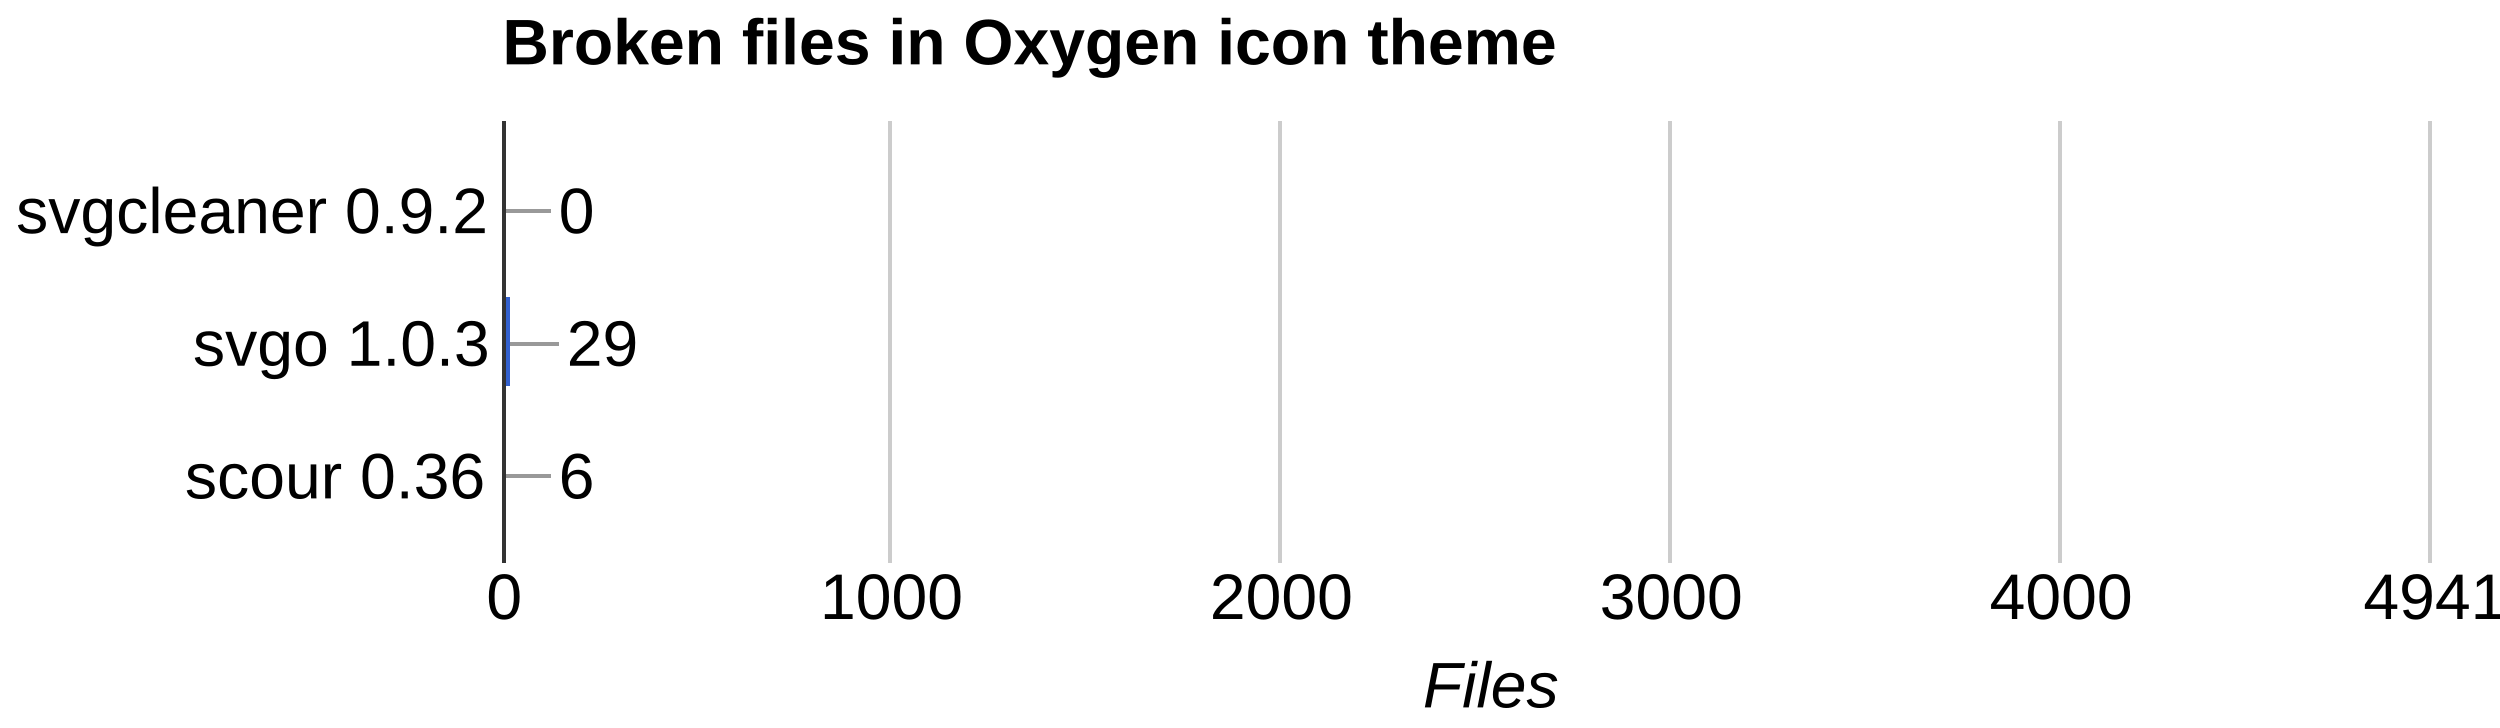
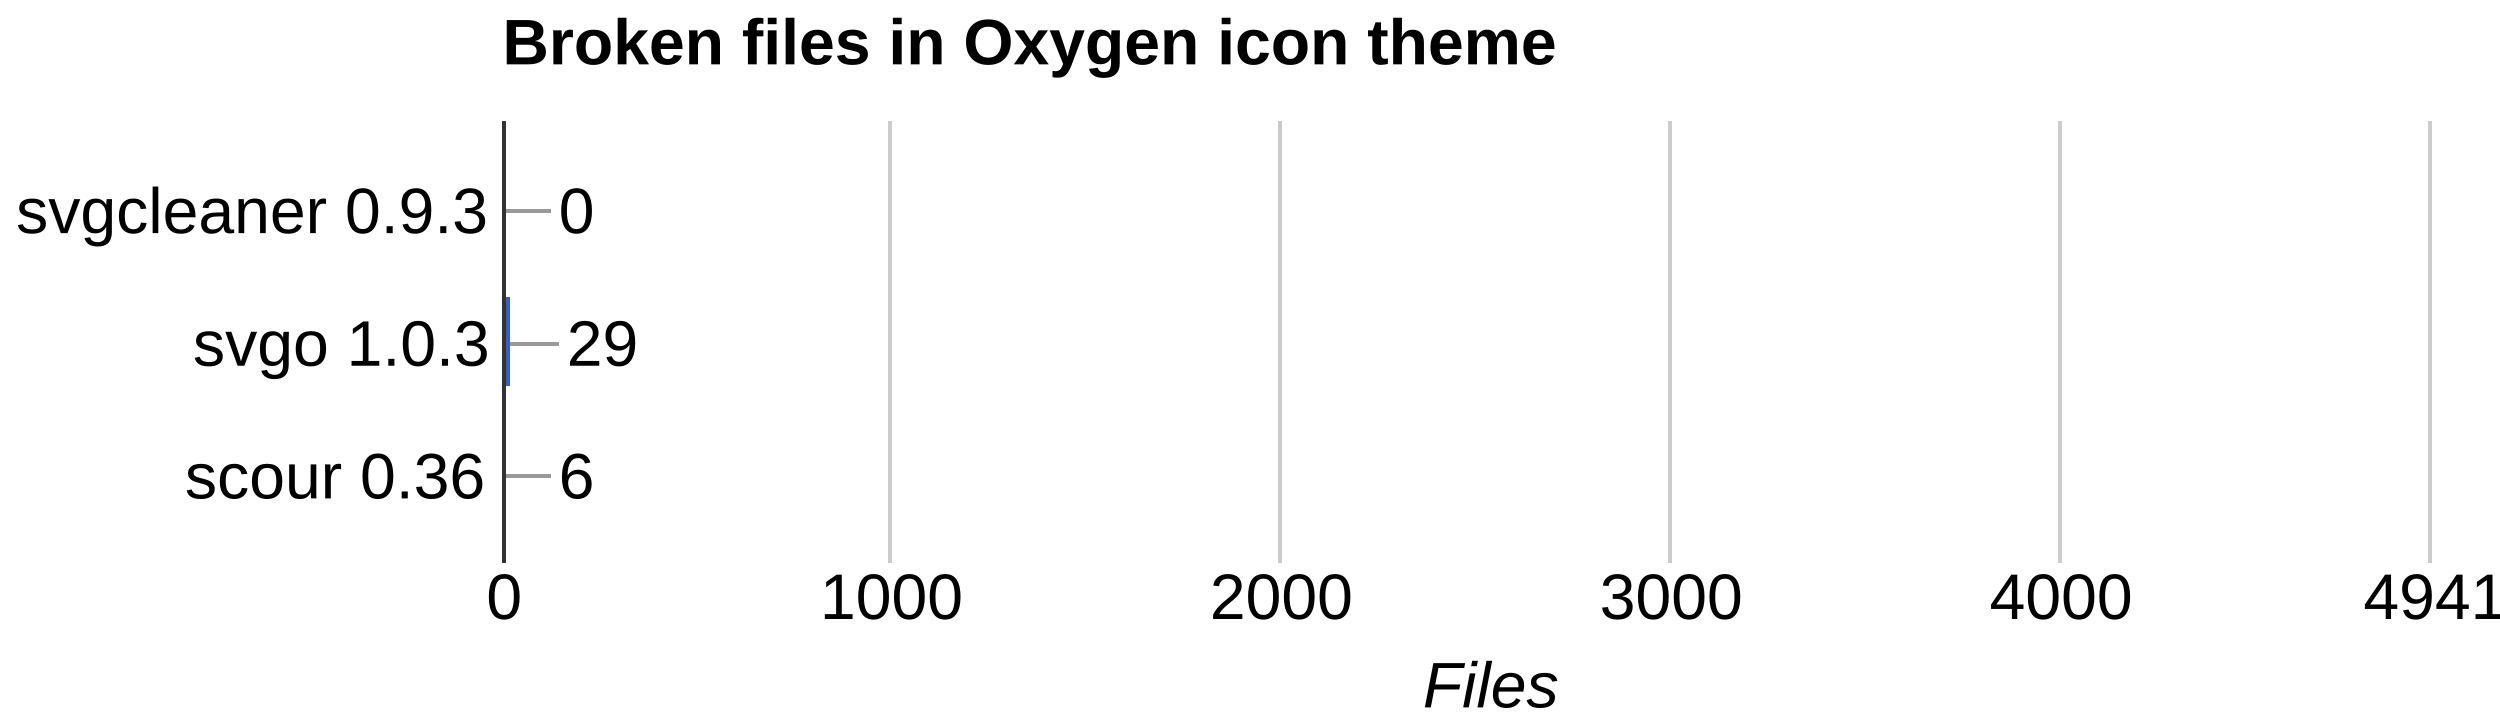
<svg xmlns="http://www.w3.org/2000/svg" height="181" shape-rendering="crispEdges" width="622">
-   <text font-family="Arial" font-size="16" font-weight="bold" x="125" y="16">
-         Broken files in Oxygen icon theme
-     </text>
-   <text font-family="Arial" font-size="16" x="4" y="58">
-         svgcleaner 0.9.2
-     </text>
-   <text font-family="Arial" font-size="16" x="48" y="91">
-         svgo 1.0.3
-     </text>
-   <text font-family="Arial" font-size="16" x="46" y="124">
-         scour 0.36
-     </text>
+   <text font-family="Arial" font-size="16" font-weight="bold" x="125" y="16">Broken files in Oxygen icon theme</text>
+   <text font-family="Arial" font-size="16" x="4" y="58">svgcleaner 0.9.3</text>
+   <text font-family="Arial" font-size="16" x="48" y="91">svgo 1.0.3</text>
+   <text font-family="Arial" font-size="16" x="46" y="124">scour 0.36</text>
  <rect fill="#ccc" height="110" width="1" x="125" y="30" />
-   <text fill="#000" font-family="Arial" font-size="16" x="121" y="154">
-         0
-     </text>
+   <text fill="#000" font-family="Arial" font-size="16" x="121" y="154">0</text>
  <rect fill="#ccc" height="110" width="1" x="221" y="30" />
-   <text fill="#000" font-family="Arial" font-size="16" x="204" y="154">
-         1000
-     </text>
+   <text fill="#000" font-family="Arial" font-size="16" x="204" y="154">1000</text>
  <rect fill="#ccc" height="110" width="1" x="318" y="30" />
-   <text fill="#000" font-family="Arial" font-size="16" x="301" y="154">
-         2000
-     </text>
+   <text fill="#000" font-family="Arial" font-size="16" x="301" y="154">2000</text>
  <rect fill="#ccc" height="110" width="1" x="415" y="30" />
-   <text fill="#000" font-family="Arial" font-size="16" x="398" y="154">
-         3000
-     </text>
+   <text fill="#000" font-family="Arial" font-size="16" x="398" y="154">3000</text>
  <rect fill="#ccc" height="110" width="1" x="512" y="30" />
-   <text fill="#000" font-family="Arial" font-size="16" x="495" y="154">
-         4000
-     </text>
+   <text fill="#000" font-family="Arial" font-size="16" x="495" y="154">4000</text>
  <rect fill="#ccc" height="110" width="1" x="604" y="30" />
-   <text fill="#000" font-family="Arial" font-size="16" x="588" y="154">
-         4941
-     </text>
+   <text fill="#000" font-family="Arial" font-size="16" x="588" y="154">4941</text>
  <rect fill="#3260cd" height="22" width="0" x="125" y="41" />
  <rect fill="#999" height="1" width="12" x="125" y="52" />
-   <text fill="#000" font-family="Arial" font-size="16" x="139" y="58">
-         0
-     </text>
+   <text fill="#000" font-family="Arial" font-size="16" x="139" y="58">0</text>
  <rect fill="#3260cd" height="22" width="2" x="125" y="74" />
  <rect fill="#999" height="1" width="12" x="127" y="85" />
-   <text fill="#000" font-family="Arial" font-size="16" x="141" y="91">
-         29
-     </text>
+   <text fill="#000" font-family="Arial" font-size="16" x="141" y="91">29</text>
  <rect fill="#3260cd" height="22" width="0" x="125" y="107" />
  <rect fill="#999" height="1" width="12" x="125" y="118" />
-   <text fill="#000" font-family="Arial" font-size="16" x="139" y="124">
-         6
-     </text>
+   <text fill="#000" font-family="Arial" font-size="16" x="139" y="124">6</text>
  <rect fill="#333" height="110" width="1" x="125" y="30" />
-   <text font-family="Arial" font-size="16" font-style="italic" x="354" y="176">
-         Files
-     </text>
+   <text font-family="Arial" font-size="16" font-style="italic" x="354" y="176">Files</text>
</svg>
